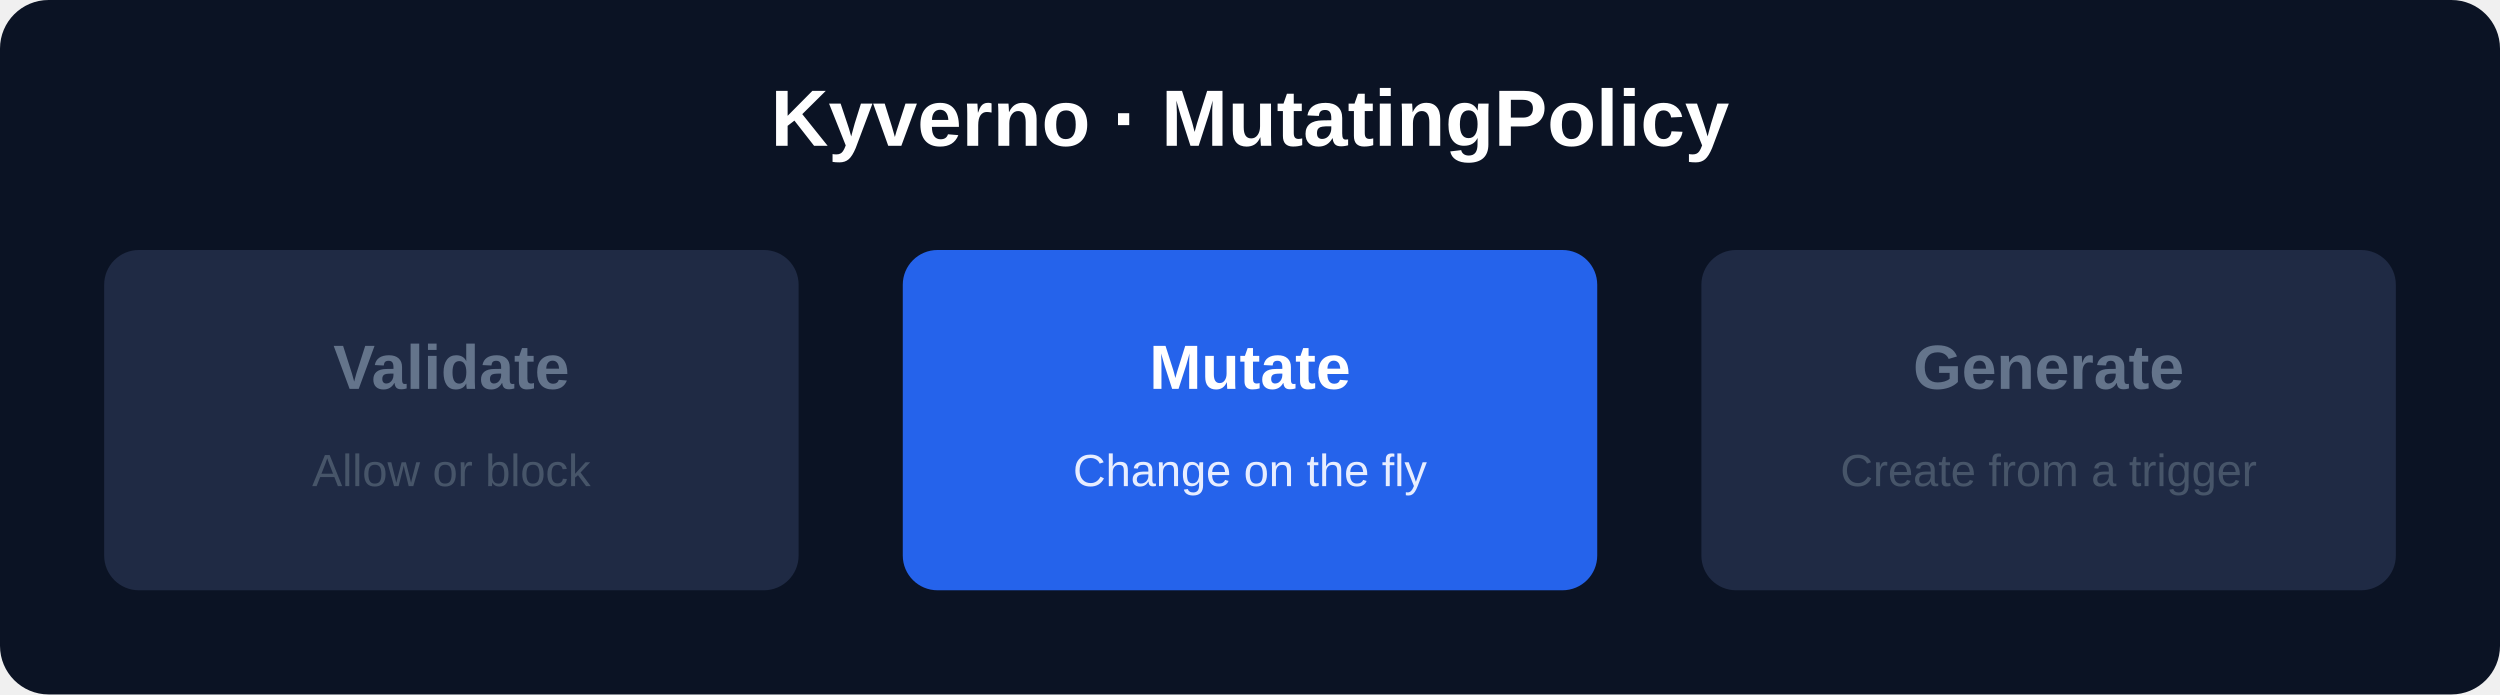
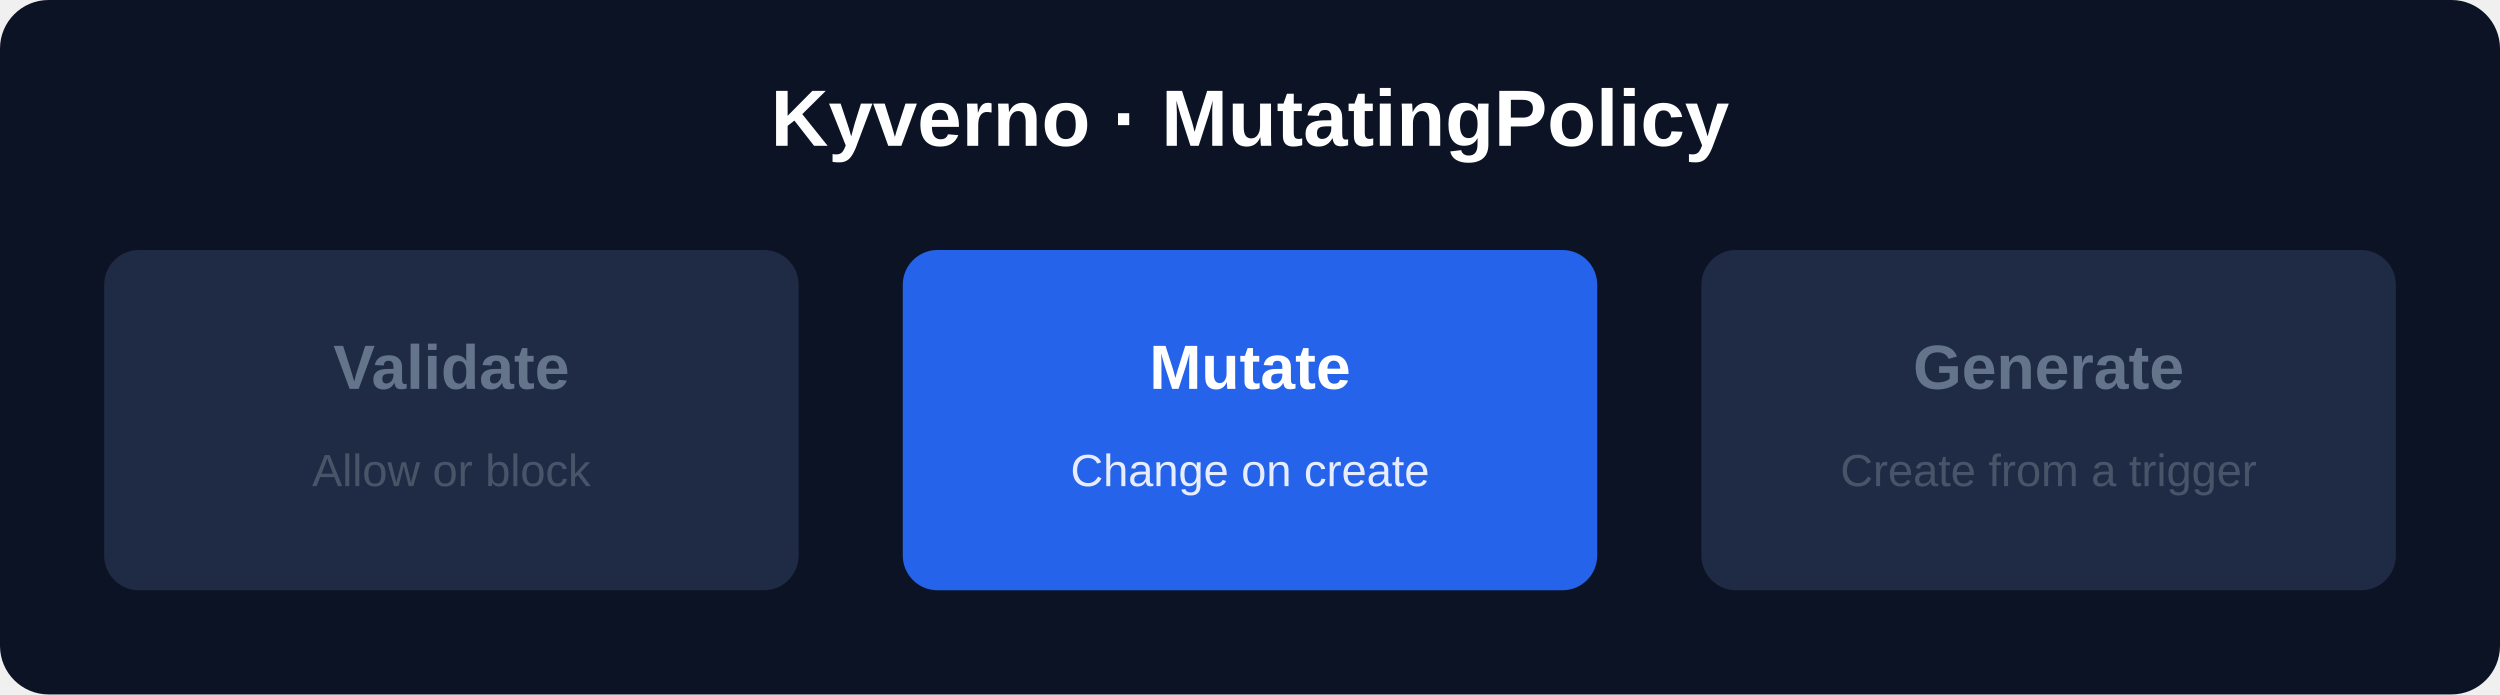
<svg xmlns="http://www.w3.org/2000/svg" viewBox="0 0 720 200" role="img" aria-label="Kyverno MutatingPolicy">
  <rect width="720" height="200" rx="14" fill="#0b1324" />
  <text x="360" y="42" text-anchor="middle" font-family="Segoe UI, Arial, sans-serif" font-size="23" font-weight="700" fill="#ffffff">Kyverno · MutatingPolicy</text>
  <rect x="30" y="72" width="200" height="98" rx="10" fill="#1f2a44" />
  <text x="130" y="112" text-anchor="middle" font-family="Segoe UI, Arial, sans-serif" font-size="18" font-weight="700" fill="#64748b">Validate</text>
  <text x="130" y="140" text-anchor="middle" font-family="Segoe UI, Arial, sans-serif" font-size="13" fill="#475569">Allow or block</text>
  <rect x="260" y="72" width="200" height="98" rx="10" fill="#2563eb" />
  <text x="360" y="112" text-anchor="middle" font-family="Segoe UI, Arial, sans-serif" font-size="18" font-weight="700" fill="#ffffff">Mutate</text>
-   <text x="360" y="140" text-anchor="middle" font-family="Segoe UI, Arial, sans-serif" font-size="13" fill="#e7edff">Change on the fly</text>
+   <text x="360" y="140" text-anchor="middle" font-family="Segoe UI, Arial, sans-serif" font-size="13" fill="#e7edff">Change on create</text>
  <rect x="490" y="72" width="200" height="98" rx="10" fill="#1f2a44" />
  <text x="590" y="112" text-anchor="middle" font-family="Segoe UI, Arial, sans-serif" font-size="18" font-weight="700" fill="#64748b">Generate</text>
  <text x="590" y="140" text-anchor="middle" font-family="Segoe UI, Arial, sans-serif" font-size="13" fill="#475569">Create from a trigger</text>
</svg>
